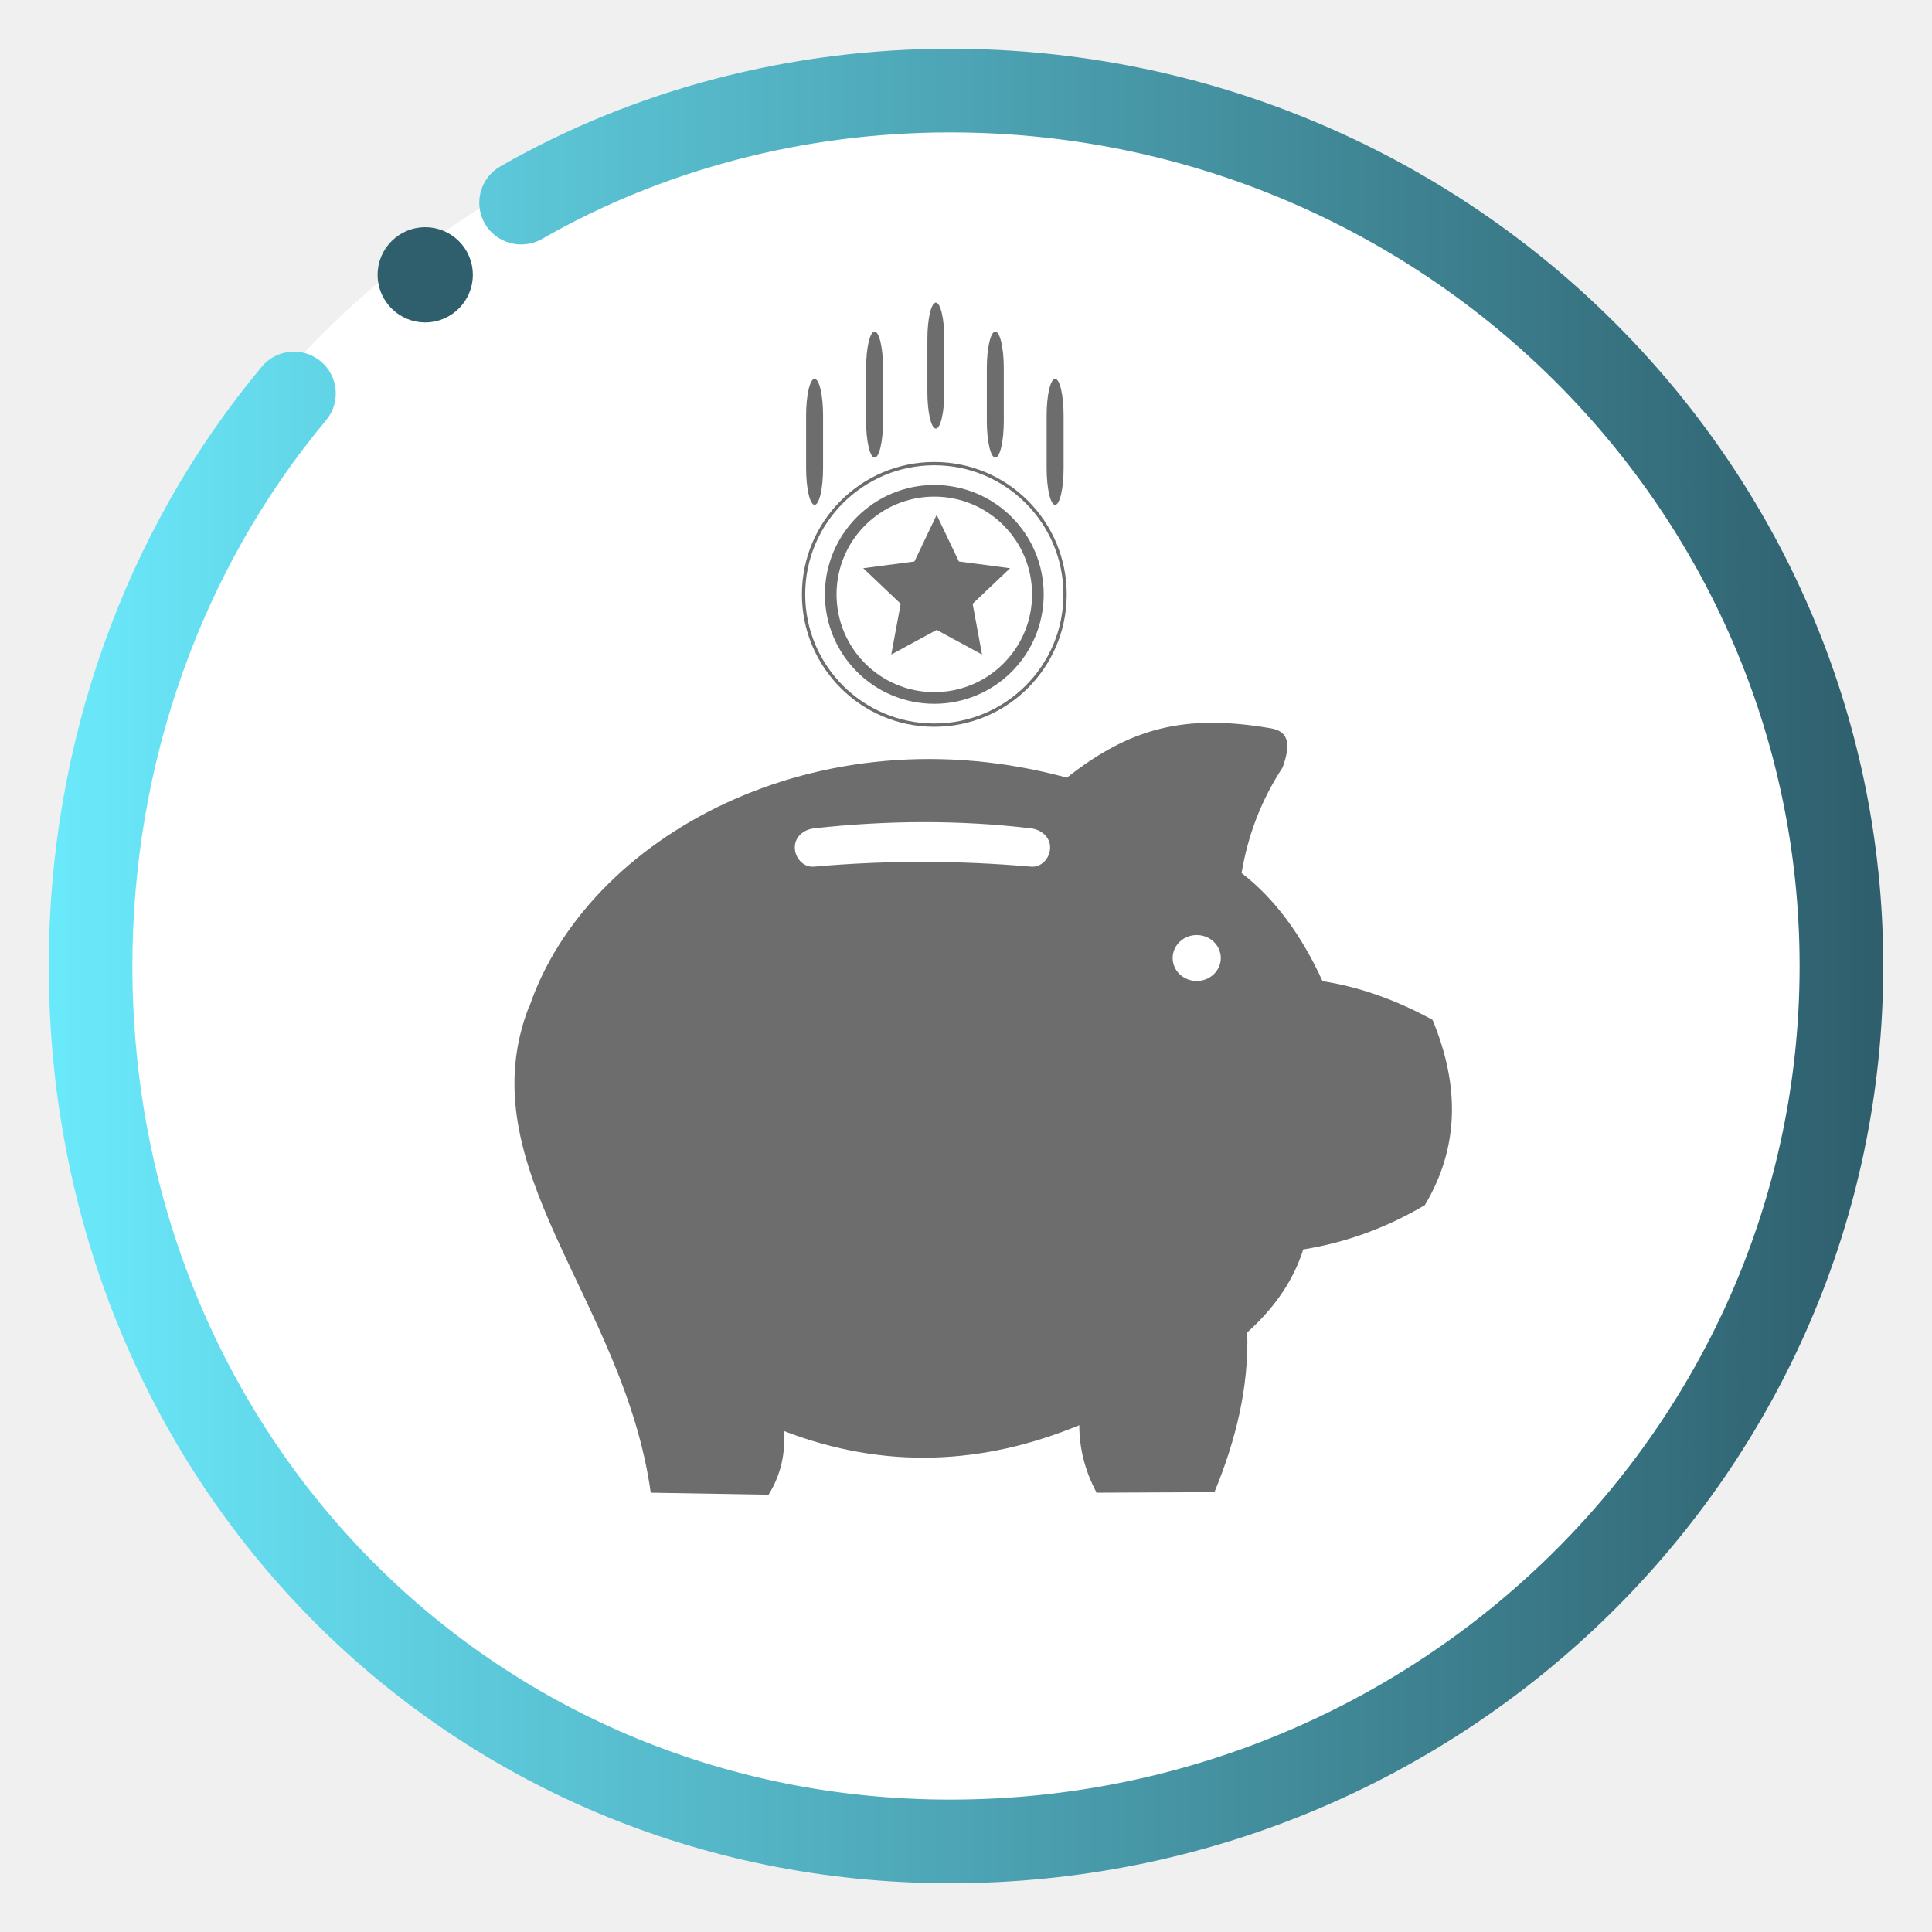
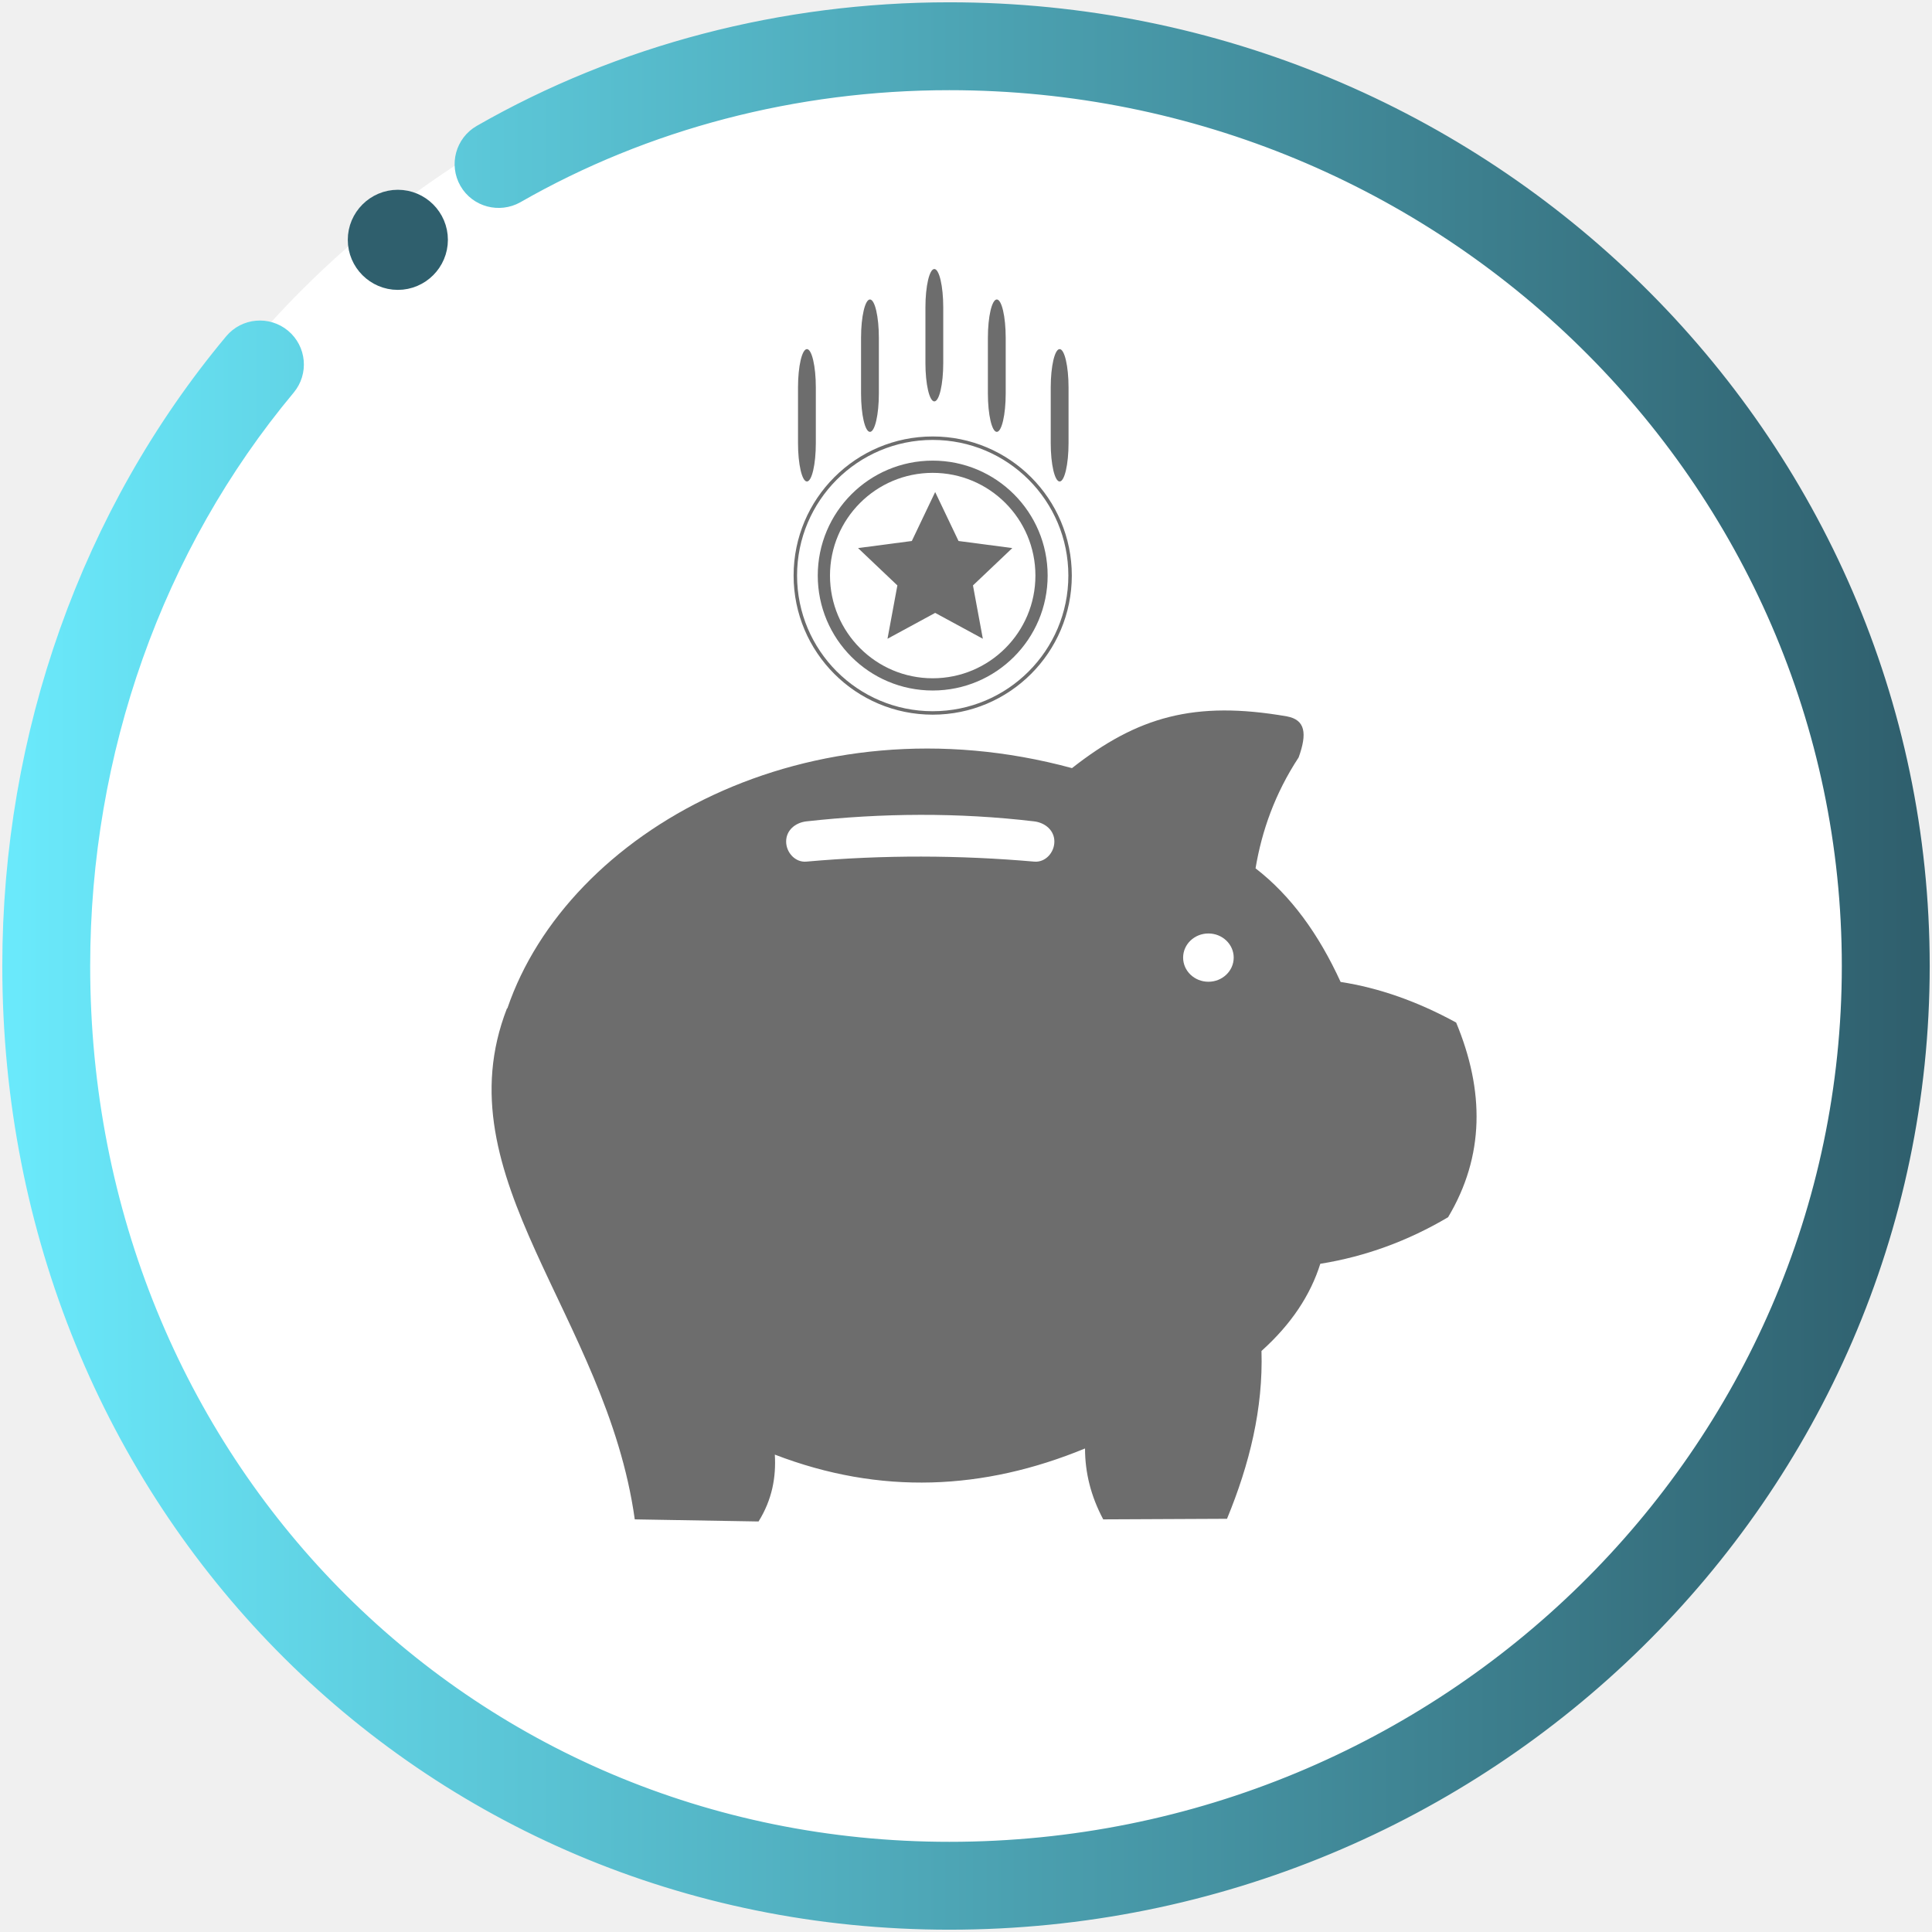
- <svg xmlns="http://www.w3.org/2000/svg" width="166" height="166" viewBox="0 0 166 166" fill="none">
-   <circle cx="82.5" cy="83.5" r="77.5" fill="white" />
-   <path d="M81.636 160.812C38.771 160.812 5.188 126.632 5.188 83C5.188 64.175 11.604 46.112 23.266 32.142C24.189 31.042 25.818 30.902 26.918 31.815C28.018 32.733 28.168 34.367 27.25 35.467C16.367 48.503 10.375 65.383 10.375 83C10.375 123.727 41.676 155.625 81.636 155.625C122.435 155.625 155.625 123.047 155.625 83C155.625 42.953 122.435 10.375 81.636 10.375C68.978 10.375 56.668 13.591 46.06 19.671C44.83 20.361 43.233 19.951 42.522 18.706C41.811 17.461 42.242 15.879 43.487 15.163C54.879 8.637 68.07 5.188 81.636 5.188C125.294 5.188 160.812 40.094 160.812 83C160.812 125.906 125.294 160.812 81.636 160.812Z" fill="url(#paint0_linear_2_25)" stroke="url(#paint1_linear_2_25)" stroke-width="2" />
-   <path d="M39.129 23.613C39.129 25.04 37.962 26.207 36.536 26.207C35.109 26.207 33.942 25.04 33.942 23.613C33.942 22.187 35.109 21.02 36.536 21.02C37.962 21.02 39.129 22.182 39.129 23.613Z" fill="#2F5F6D" stroke="#2F5F6D" stroke-width="3" />
-   <g clip-path="url(#clip0_2_25)">
-     <path fill-rule="evenodd" clip-rule="evenodd" d="M45.492 86.466C50.444 71.941 70.139 60.973 91.668 66.817C97.012 62.618 101.681 61.271 109.249 62.587C110.753 62.869 110.91 63.981 110.205 65.94C108.262 68.901 107.196 71.941 106.679 75.012C109.578 77.253 111.85 80.402 113.636 84.304C116.786 84.79 119.935 85.902 123.085 87.626C125.404 93.204 125.419 98.531 122.426 103.545C119.167 105.472 115.689 106.757 111.975 107.353C111.176 109.891 109.625 112.273 107.165 114.482C107.306 119.183 106.194 123.727 104.345 128.208L94.222 128.255C93.22 126.375 92.734 124.447 92.734 122.457C84.445 125.873 76 126.281 67.366 122.959C67.476 124.808 67.147 126.641 66.034 128.427L55.912 128.255C53.593 111.599 40.071 100.317 45.461 86.466H45.492Z" fill="#6D6D6D" />
-     <path d="M102.825 84.288C103.967 84.288 104.893 83.404 104.893 82.314C104.893 81.224 103.967 80.34 102.825 80.34C101.682 80.34 100.756 81.224 100.756 82.314C100.756 83.404 101.682 84.288 102.825 84.288Z" fill="white" />
-     <path fill-rule="evenodd" clip-rule="evenodd" d="M69.936 71.173C76.156 70.484 82.377 70.437 88.582 71.173C89.475 71.283 90.227 71.91 90.227 72.819C90.227 73.727 89.49 74.542 88.582 74.464C82.471 73.931 76.266 73.9 69.936 74.464C69.043 74.542 68.291 73.727 68.291 72.819C68.291 71.91 69.027 71.283 69.936 71.173Z" fill="white" />
-     <path d="M80.277 59.97C85.192 59.97 89.177 55.985 89.177 51.07C89.177 46.155 85.192 42.17 80.277 42.17C75.362 42.17 71.377 46.155 71.377 51.07C71.377 55.985 75.362 59.97 80.277 59.97Z" stroke="#6D6D6D" stroke-miterlimit="22.926" />
-     <path d="M80.277 62.305C86.482 62.305 91.512 57.275 91.512 51.07C91.512 44.865 86.482 39.836 80.277 39.836C74.073 39.836 69.043 44.865 69.043 51.07C69.043 57.275 74.073 62.305 80.277 62.305Z" stroke="#6D6D6D" stroke-width="0.283" stroke-miterlimit="22.926" />
-     <path d="M70.719 35.683C70.719 33.953 70.393 32.55 69.991 32.55C69.588 32.55 69.262 33.953 69.262 35.683V40.243C69.262 41.974 69.588 43.377 69.991 43.377C70.393 43.377 70.719 41.974 70.719 40.243V35.683Z" fill="#6D6D6D" />
-     <path d="M91.386 35.683C91.386 33.953 91.06 32.55 90.658 32.55C90.255 32.55 89.929 33.953 89.929 35.683V40.243C89.929 41.974 90.255 43.377 90.658 43.377C91.06 43.377 91.386 41.974 91.386 40.243V35.683Z" fill="#6D6D6D" />
-     <path d="M86.247 31.625C86.247 29.894 85.921 28.491 85.519 28.491C85.116 28.491 84.79 29.894 84.79 31.625V36.185C84.79 37.916 85.116 39.319 85.519 39.319C85.921 39.319 86.247 37.916 86.247 36.185V31.625Z" fill="#6D6D6D" />
-     <path d="M75.874 31.625C75.874 29.894 75.548 28.491 75.146 28.491C74.743 28.491 74.417 29.894 74.417 31.625V36.185C74.417 37.916 74.743 39.319 75.146 39.319C75.548 39.319 75.874 37.916 75.874 36.185V31.625Z" fill="#6D6D6D" />
-     <path d="M81.139 29.134C81.139 27.403 80.813 26 80.41 26C80.008 26 79.682 27.403 79.682 29.134V33.693C79.682 35.424 80.008 36.827 80.41 36.827C80.813 36.827 81.139 35.424 81.139 33.693V29.134Z" fill="#6D6D6D" />
-     <path d="M80.479 44.239L82.389 48.243L86.787 48.822L83.57 51.876L84.377 56.238L80.479 54.122L76.58 56.238L77.388 51.876L74.171 48.822L78.569 48.243L80.479 44.239Z" fill="#6D6D6D" />
+ <svg xmlns="http://www.w3.org/2000/svg" width="158" height="158" viewBox="0 0 158 158" fill="none">
+   <circle cx="79.5" cy="78.5" r="77.5" fill="white" />
+   <path d="M77.636 156.812C34.771 156.812 1.188 122.632 1.188 79C1.188 60.175 7.604 42.112 19.266 28.142C20.189 27.042 21.818 26.902 22.918 27.815C24.018 28.733 24.168 30.367 23.25 31.467C12.367 44.503 6.375 61.383 6.375 79C6.375 119.727 37.676 151.625 77.636 151.625C118.435 151.625 151.625 119.047 151.625 79C151.625 38.953 118.435 6.375 77.636 6.375C64.978 6.375 52.668 9.591 42.06 15.671C40.83 16.361 39.233 15.951 38.522 14.706C37.811 13.461 38.242 11.879 39.487 11.163C50.879 4.637 64.07 1.188 77.636 1.188C121.294 1.188 156.812 36.094 156.812 79C156.812 121.906 121.294 156.812 77.636 156.812Z" fill="url(#paint0_linear_139_166)" stroke="url(#paint1_linear_139_166)" stroke-width="2" />
+   <path d="M35.129 19.613C35.129 21.04 33.962 22.207 32.536 22.207C31.109 22.207 29.942 21.04 29.942 19.613C29.942 18.187 31.109 17.02 32.536 17.02C33.962 17.02 35.129 18.182 35.129 19.613Z" fill="#2F5F6D" stroke="#2F5F6D" stroke-width="3" />
+   <g clip-path="url(#clip0_139_166)">
+     <path fill-rule="evenodd" clip-rule="evenodd" d="M41.492 82.466C46.444 67.941 66.139 56.973 87.668 62.817C93.012 58.618 97.681 57.271 105.249 58.587C106.753 58.869 106.91 59.981 106.205 61.94C104.262 64.901 103.196 67.941 102.679 71.012C105.578 73.253 107.85 76.402 109.636 80.304C112.786 80.79 115.935 81.902 119.085 83.626C121.404 89.204 121.419 94.531 118.426 99.545C115.167 101.472 111.689 102.757 107.975 103.353C107.176 105.891 105.625 108.273 103.165 110.482C103.306 115.183 102.194 119.727 100.345 124.208L90.222 124.255C89.22 122.375 88.734 120.447 88.734 118.457C80.445 121.873 72 122.281 63.366 118.959C63.476 120.808 63.147 122.641 62.034 124.427L51.912 124.255C49.593 107.599 36.071 96.317 41.461 82.466H41.492Z" fill="#6D6D6D" />
+     <path d="M98.825 80.288C99.967 80.288 100.893 79.404 100.893 78.314C100.893 77.224 99.967 76.34 98.825 76.34C97.682 76.34 96.756 77.224 96.756 78.314C96.756 79.404 97.682 80.288 98.825 80.288Z" fill="white" />
+     <path fill-rule="evenodd" clip-rule="evenodd" d="M65.936 67.173C72.156 66.484 78.377 66.437 84.582 67.173C85.475 67.283 86.227 67.91 86.227 68.819C86.227 69.727 85.49 70.542 84.582 70.464C78.471 69.931 72.266 69.9 65.936 70.464C65.043 70.542 64.291 69.727 64.291 68.819C64.291 67.91 65.027 67.283 65.936 67.173Z" fill="white" />
+     <path d="M76.277 55.97C81.192 55.97 85.177 51.985 85.177 47.07C85.177 42.155 81.192 38.17 76.277 38.17C71.362 38.17 67.377 42.155 67.377 47.07C67.377 51.985 71.362 55.97 76.277 55.97Z" stroke="#6D6D6D" stroke-miterlimit="22.926" />
+     <path d="M76.277 58.305C82.482 58.305 87.512 53.275 87.512 47.07C87.512 40.865 82.482 35.836 76.277 35.836C70.073 35.836 65.043 40.865 65.043 47.07C65.043 53.275 70.073 58.305 76.277 58.305Z" stroke="#6D6D6D" stroke-width="0.283" stroke-miterlimit="22.926" />
+     <path d="M66.719 31.683C66.719 29.953 66.393 28.55 65.991 28.55C65.588 28.55 65.262 29.953 65.262 31.683V36.243C65.262 37.974 65.588 39.377 65.991 39.377C66.393 39.377 66.719 37.974 66.719 36.243V31.683Z" fill="#6D6D6D" />
+     <path d="M87.386 31.683C87.386 29.953 87.06 28.55 86.658 28.55C86.255 28.55 85.929 29.953 85.929 31.683V36.243C85.929 37.974 86.255 39.377 86.658 39.377C87.06 39.377 87.386 37.974 87.386 36.243V31.683Z" fill="#6D6D6D" />
+     <path d="M82.247 27.625C82.247 25.894 81.921 24.491 81.519 24.491C81.116 24.491 80.79 25.894 80.79 27.625V32.185C80.79 33.916 81.116 35.319 81.519 35.319C81.921 35.319 82.247 33.916 82.247 32.185V27.625Z" fill="#6D6D6D" />
+     <path d="M71.874 27.625C71.874 25.894 71.548 24.491 71.146 24.491C70.743 24.491 70.417 25.894 70.417 27.625V32.185C70.417 33.916 70.743 35.319 71.146 35.319C71.548 35.319 71.874 33.916 71.874 32.185V27.625Z" fill="#6D6D6D" />
+     <path d="M77.139 25.134C77.139 23.403 76.813 22 76.41 22C76.008 22 75.682 23.403 75.682 25.134V29.693C75.682 31.424 76.008 32.827 76.41 32.827C76.813 32.827 77.139 31.424 77.139 29.693V25.134Z" fill="#6D6D6D" />
+     <path d="M76.479 40.239L78.389 44.243L82.787 44.822L79.57 47.876L80.377 52.238L76.479 50.122L72.58 52.238L73.388 47.876L70.171 44.822L74.569 44.243L76.479 40.239Z" fill="#6D6D6D" />
  </g>
  <defs>
-     <linearGradient id="paint0_linear_2_25" x1="160.813" y1="83" x2="5.188" y2="83" gradientUnits="userSpaceOnUse">
+     <linearGradient id="paint0_linear_139_166" x1="156.813" y1="79" x2="1.188" y2="79" gradientUnits="userSpaceOnUse">
      <stop stop-color="#2F5F6D" />
      <stop offset="1" stop-color="#6AE9FB" />
    </linearGradient>
-     <linearGradient id="paint1_linear_2_25" x1="160.813" y1="83" x2="5.188" y2="83" gradientUnits="userSpaceOnUse">
+     <linearGradient id="paint1_linear_139_166" x1="156.813" y1="79" x2="1.188" y2="79" gradientUnits="userSpaceOnUse">
      <stop stop-color="#2F5F6D" />
      <stop offset="1" stop-color="#6AE9FB" />
    </linearGradient>
-     <clipPath id="clip0_2_25">
-       <rect width="81" height="102.662" fill="white" transform="translate(44 26)" />
+     <clipPath id="clip0_139_166">
+       <rect width="81" height="102.662" fill="white" transform="translate(40 22)" />
    </clipPath>
  </defs>
</svg>
